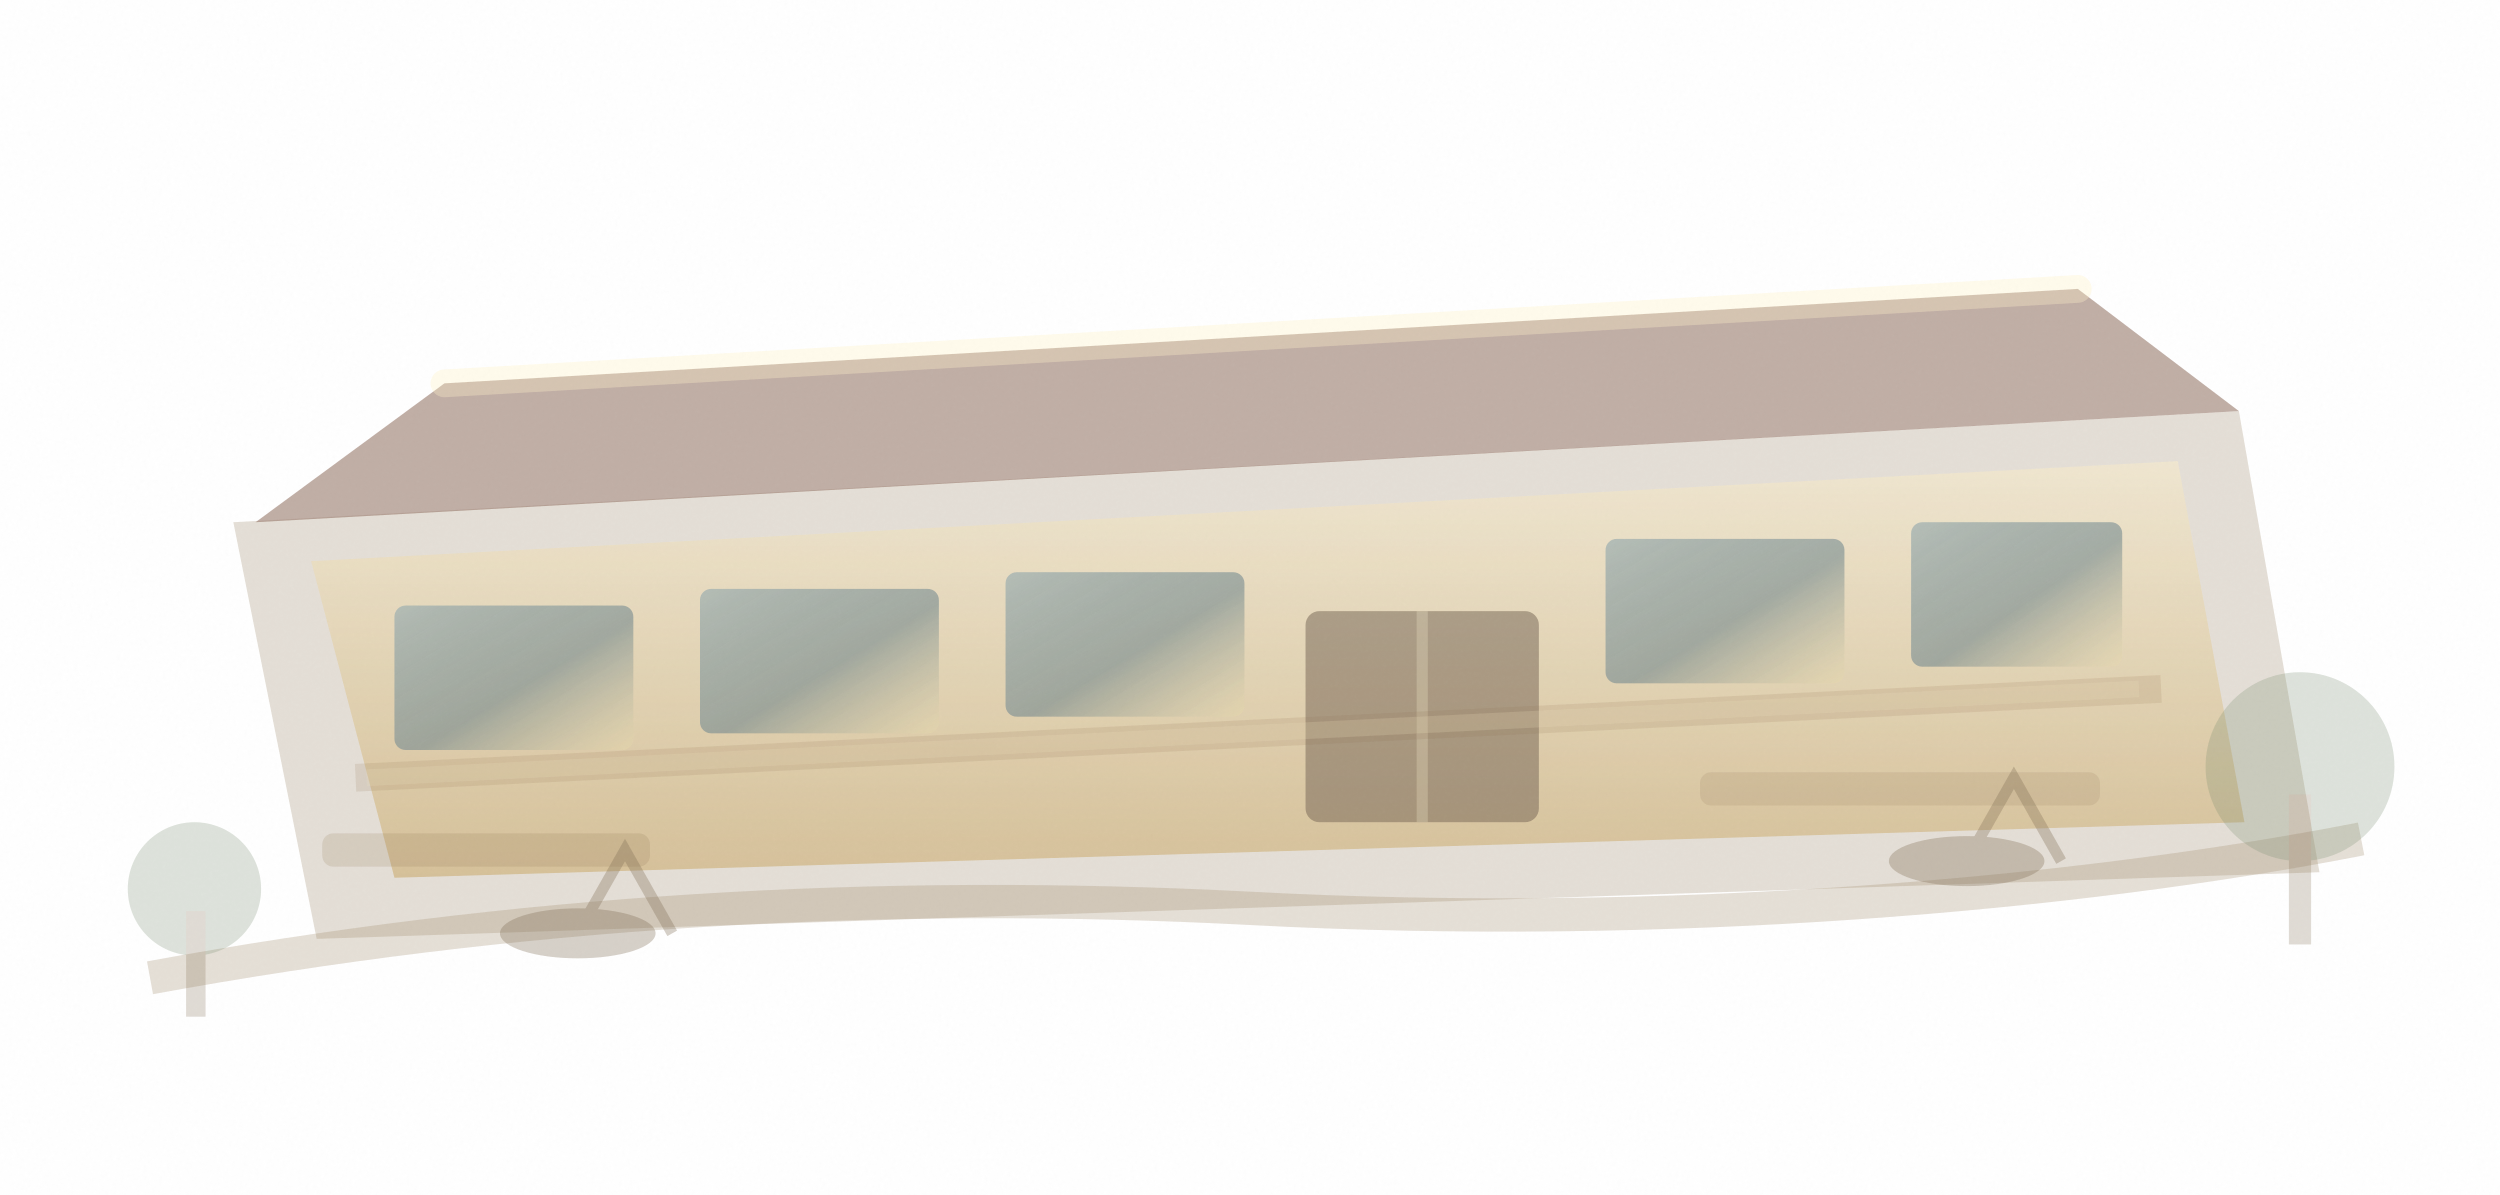
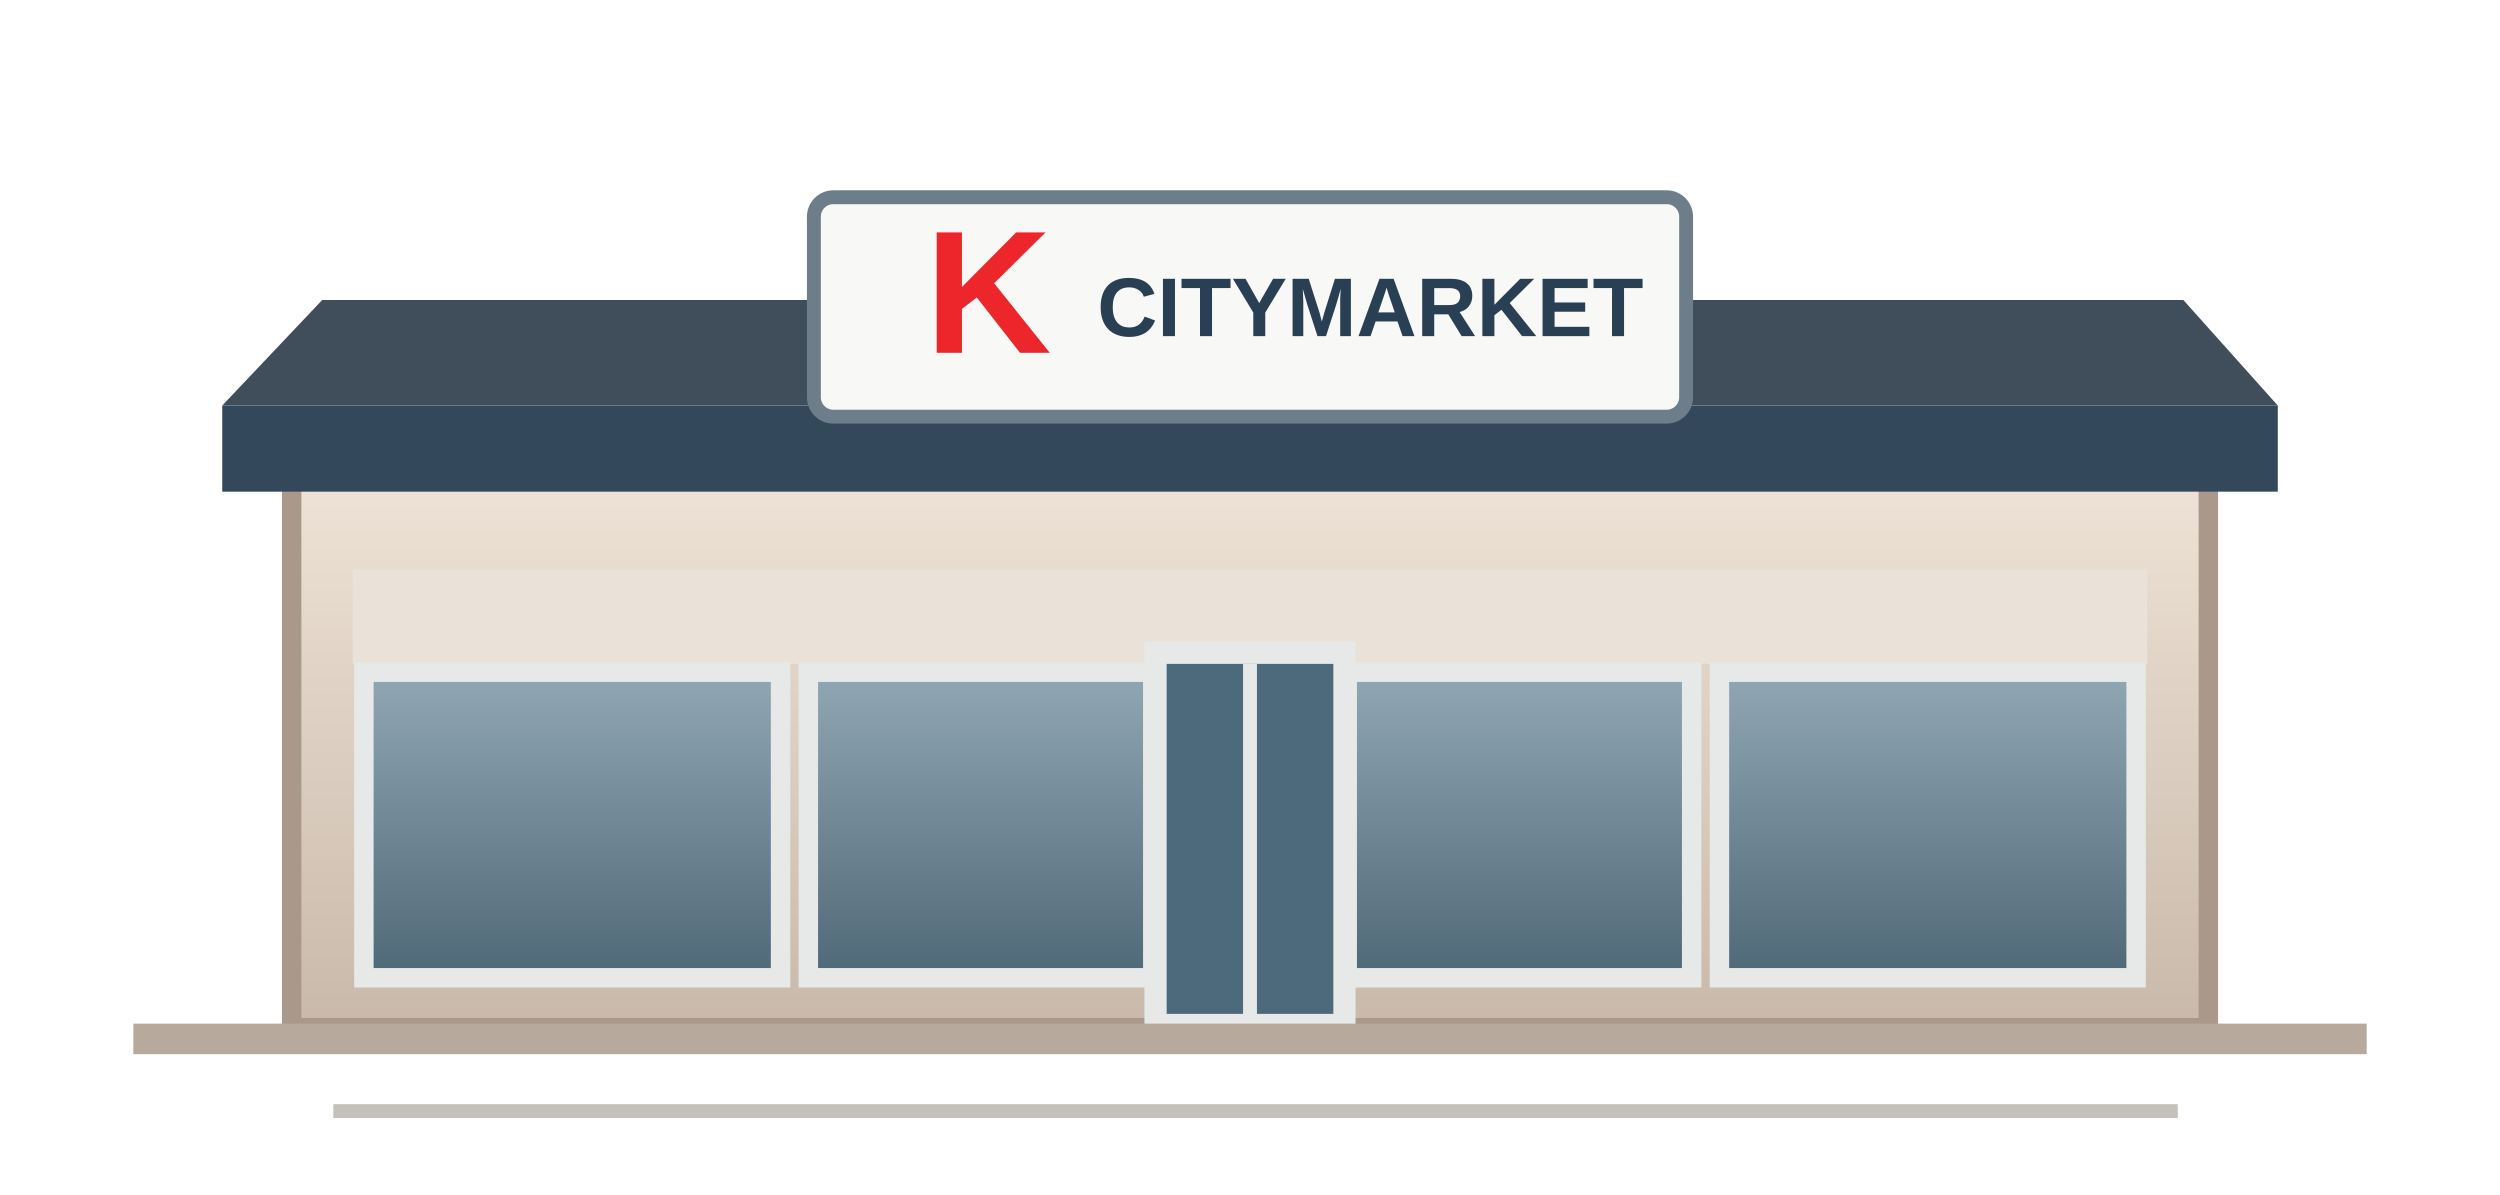
<svg xmlns="http://www.w3.org/2000/svg" viewBox="0 0 900 430">
  <defs>
-     <filter id="grain">
-       <feTurbulence type="fractalNoise" baseFrequency="0.72" numOctaves="3" stitchTiles="stitch" />
-       <feColorMatrix type="saturate" values="0" />
-       <feComponentTransfer>
-         <feFuncA type="table" tableValues="0 0.06" />
-       </feComponentTransfer>
-     </filter>
-     <linearGradient id="facade" x1="0" y1="0" x2="0" y2="1">
-       <stop offset="0" stop-color="#efe2c3" />
-       <stop offset="1" stop-color="#c8aa72" />
+     <linearGradient id="wall" x2="0" y2="1">
+       <stop stop-color="#f0e5d9" />
+       <stop offset="1" stop-color="#c9b9aa" />
    </linearGradient>
-     <linearGradient id="glass" x1="0" y1="0" x2="1" y2="1">
-       <stop offset="0" stop-color="#8fa2a1" stop-opacity=".76" />
-       <stop offset=".55" stop-color="#526d74" stop-opacity=".58" />
-       <stop offset="1" stop-color="#e8d49d" stop-opacity=".38" />
+     <linearGradient id="glass" x2="0" y2="1">
+       <stop stop-color="#91a7b4" />
+       <stop offset="1" stop-color="#4f6877" />
    </linearGradient>
  </defs>
  <rect width="900" height="430" fill="none" />
-   <g opacity=".82">
-     <path d="M54 352 C185 328 315 320 450 327 C600 335 748 322 850 302" fill="none" stroke="#806339" stroke-width="12" opacity=".25" />
-     <path d="M84 188 L806 148 L835 314 L114 338 Z" fill="#8a704a" opacity=".28" />
-     <path d="M112 202 L784 166 L808 296 L142 316 Z" fill="url(#facade)" opacity=".82" />
-     <path d="M92 188 L806 148 L748 104 L160 138 Z" fill="#835e4d" opacity=".62" />
-     <path d="M160 138 L748 104" stroke="#fff0bd" stroke-width="10" stroke-linecap="round" opacity=".34" />
-     <rect x="142" y="218" width="86" height="52" rx="4" fill="url(#glass)" />
-     <rect x="252" y="212" width="86" height="52" rx="4" fill="url(#glass)" />
-     <rect x="362" y="206" width="86" height="52" rx="4" fill="url(#glass)" />
-     <rect x="578" y="194" width="86" height="52" rx="4" fill="url(#glass)" />
-     <rect x="688" y="188" width="76" height="52" rx="4" fill="url(#glass)" />
-     <rect x="470" y="220" width="84" height="76" rx="5" fill="#58442f" opacity=".52" />
-     <path d="M512 220 L512 296" stroke="#fff6cc" stroke-width="4" opacity=".24" />
-     <path d="M132 280 L770 248" stroke="#fff4ca" stroke-width="6" opacity=".20" />
-     <path d="M128 280 L778 248" stroke="#76542b" stroke-width="10" opacity=".16" />
-     <rect x="116" y="300" width="118" height="12" rx="4" fill="#73562f" opacity=".18" />
-     <rect x="612" y="278" width="144" height="12" rx="4" fill="#73562f" opacity=".16" />
-     <g opacity=".32">
-       <ellipse cx="208" cy="336" rx="28" ry="9" fill="#5f4729" />
-       <path d="M208 336 l17 -30 l17 30" fill="none" stroke="#5f4729" stroke-width="4" />
-       <ellipse cx="708" cy="310" rx="28" ry="9" fill="#5f4729" />
-       <path d="M708 310 l17 -30 l17 30" fill="none" stroke="#5f4729" stroke-width="4" />
-     </g>
-     <g opacity=".24">
-       <circle cx="828" cy="276" r="34" fill="#526d47" />
-       <rect x="824" y="286" width="8" height="54" fill="#604623" />
-       <circle cx="70" cy="320" r="24" fill="#526d47" />
-       <rect x="67" y="328" width="7" height="38" fill="#604623" />
-     </g>
+   <path d="M105 161H795V370H105Z" fill="url(#wall)" stroke="#aa988a" stroke-width="7" />
+   <path d="M80 146H820L786 108H116Z" fill="#404d5b" />
+   <path d="M80 146H820V177H80Z" fill="#34485b" />
+   <rect x="293" y="71" width="314" height="79" rx="7" fill="#f8f8f6" stroke="#6d7e8a" stroke-width="5" />
+   <text x="333" y="127" font-family="Arial,sans-serif" font-weight="900" font-size="63" fill="#ed262b">K</text>
+   <text x="395" y="121" font-family="Arial,sans-serif" font-weight="800" font-size="30" fill="#293f54">CITYMARKET</text>
+   <path d="M127 205H773V239H127Z" fill="#eae2d9" />
+   <g fill="url(#glass)" stroke="#e6e9e7" stroke-width="7">
+     <rect x="131" y="242" width="150" height="110" />
+     <rect x="291" y="242" width="124" height="110" />
+     <rect x="485" y="242" width="124" height="110" />
+     <rect x="619" y="242" width="150" height="110" />
  </g>
-   <rect width="900" height="430" filter="url(#grain)" opacity=".48" />
+   <path d="M416 235H484V369H416Z" fill="#4c6a7c" stroke="#e6e9e7" stroke-width="8" />
+   <path d="M450 239V367" stroke="#e6e9e7" stroke-width="5" />
+   <path d="M48 374H852" stroke="#b7a99c" stroke-width="11" />
+   <path d="M120 400H784" stroke="#c4c1bb" stroke-width="5" />
</svg>
